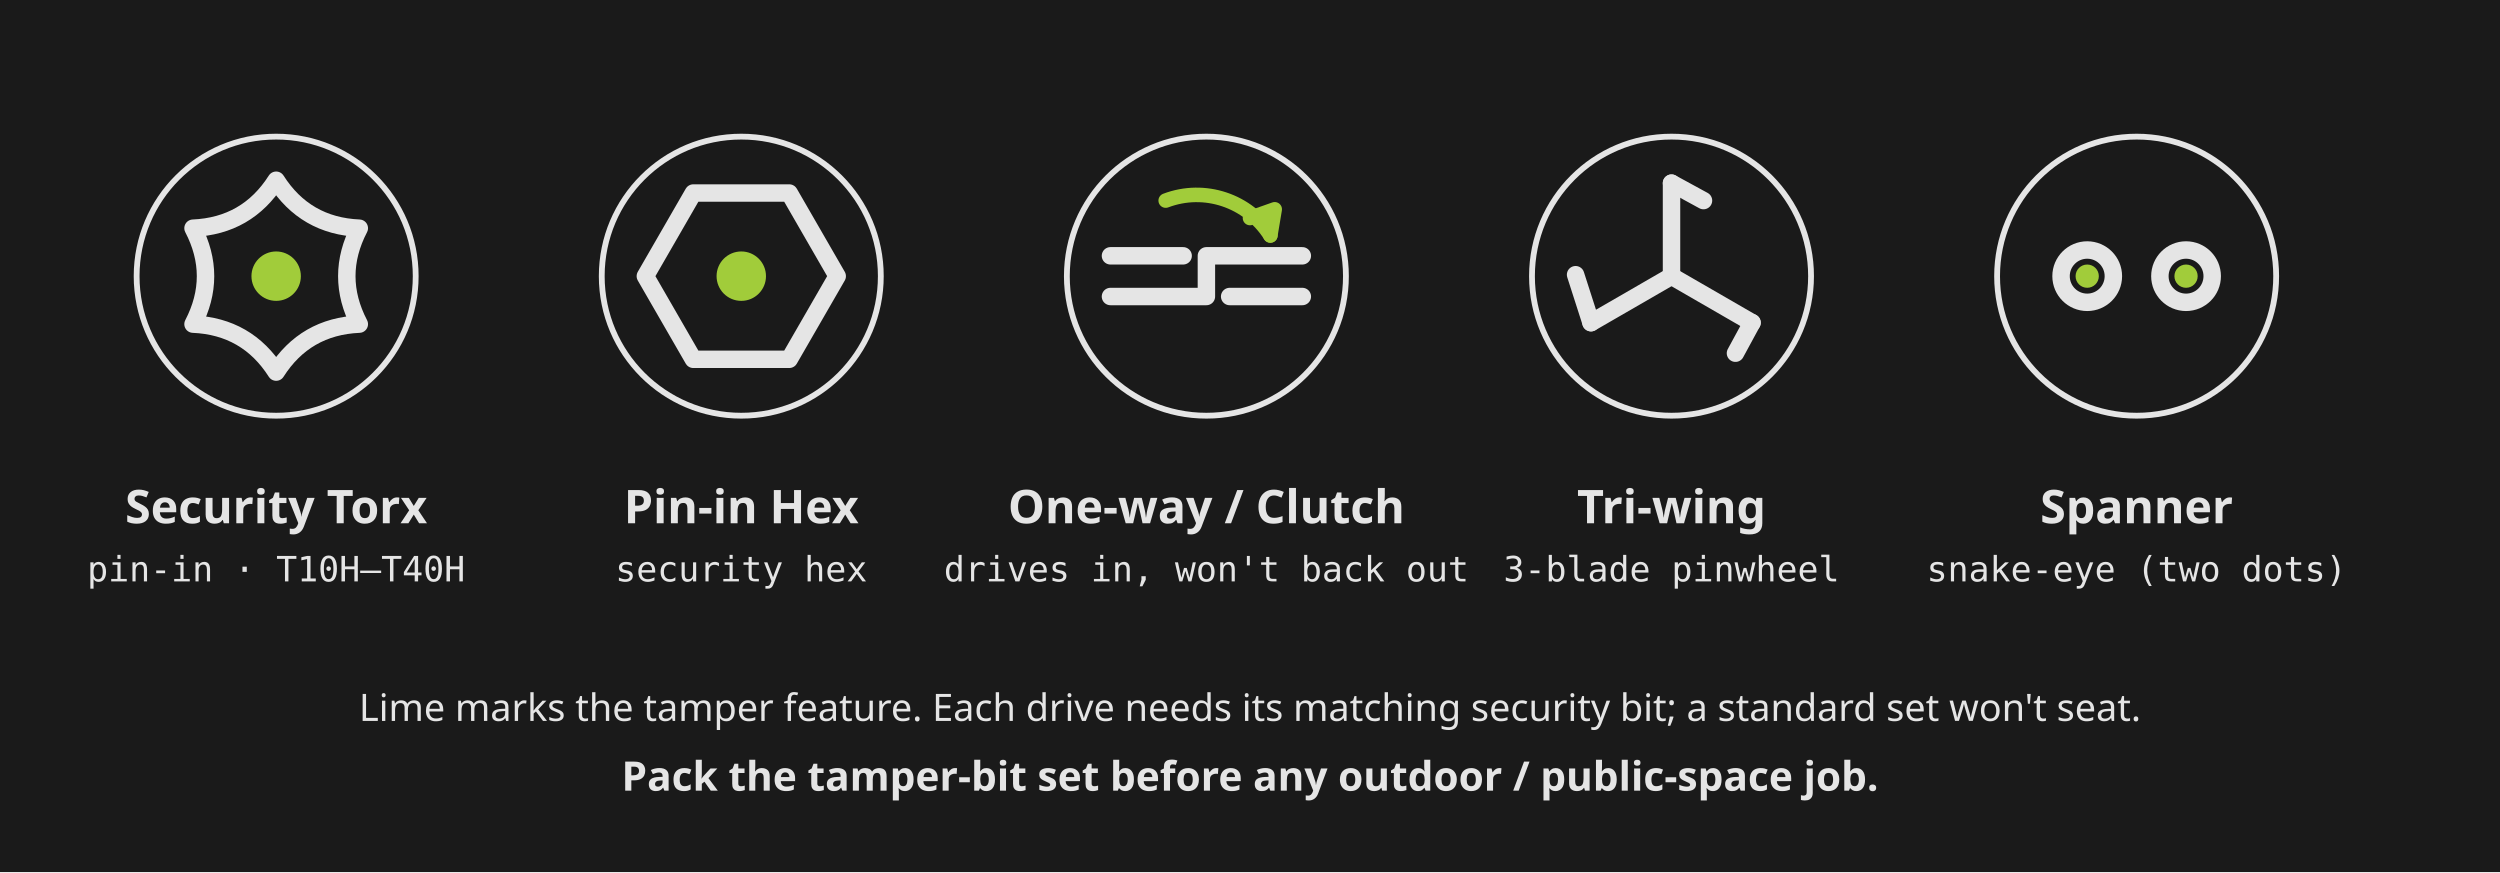
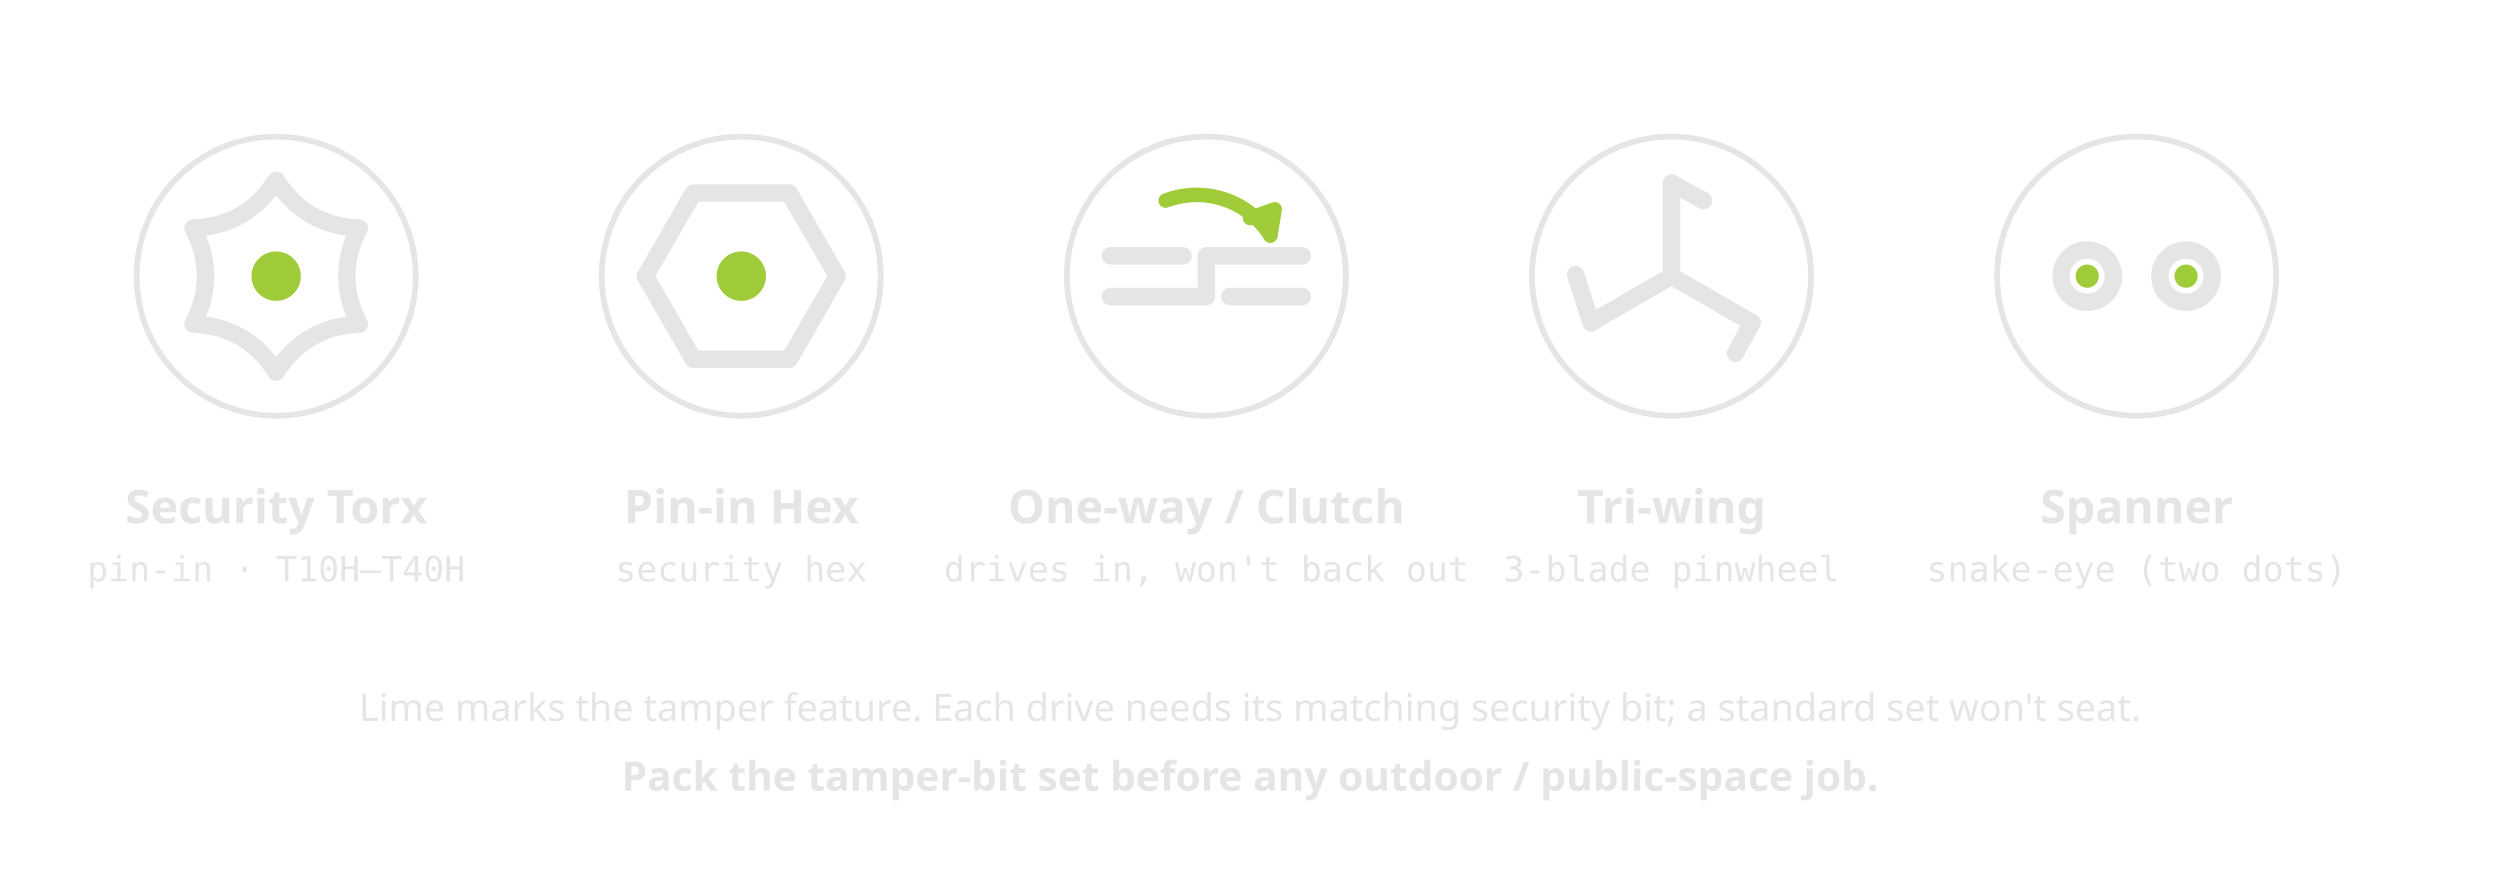
<svg xmlns="http://www.w3.org/2000/svg" width="860" height="300" viewBox="0 0 860 300">
  <defs>
    <style>
      .label { font-family:'IBM Plex Sans',sans-serif; font-weight:600; font-size:16px; fill:#E5E5E5; }
      .sub   { font-family:'DM Mono',monospace;       font-weight:400; font-size:12px; fill:#E5E5E5; }
      .ring  { fill:none; stroke:#E5E5E5; stroke-width:2; }
      .rec   { fill:none; stroke:#E5E5E5; stroke-width:6; stroke-linecap:round; stroke-linejoin:round; }
      .pin   { fill:#A1CC3A; stroke:none; }
      .pinl  { fill:none; stroke:#A1CC3A; stroke-width:5; stroke-linecap:round; stroke-linejoin:round; }
    </style>
  </defs>
-   <rect width="860" height="300" fill="#1A1A1A" />
  <g transform="translate(95,95)">
    <circle class="ring" r="48" />
    <path fill="none" stroke="#E5E5E5" stroke-width="6" stroke-linejoin="round" d="M 0.0,-33.0 Q 10.0,-17.3 28.6,-16.5 Q 20.0,-0.0 28.6,16.5 Q 10.0,17.3 0.0,33.0 Q -10.0,17.3 -28.6,16.5 Q -20.0,0.0 -28.6,-16.5 Q -10.0,-17.3 -0.0,-33.0 Z" />
    <circle class="pin" r="8.5" />
  </g>
  <text class="label" x="95" y="180" text-anchor="middle">Security Torx</text>
  <text class="sub" x="95" y="200" text-anchor="middle">pin-in · T10H–T40H</text>
  <g transform="translate(255,95)">
    <circle class="ring" r="48" />
    <polygon points="-33,0 -16.5,-28.6 16.5,-28.6 33,0 16.5,28.6 -16.5,28.6" fill="none" stroke="#E5E5E5" stroke-width="6" stroke-linejoin="round" />
    <circle class="pin" r="8.5" />
  </g>
  <text class="label" x="255" y="180" text-anchor="middle">Pin-in Hex</text>
  <text class="sub" x="255" y="200" text-anchor="middle">security hex</text>
  <g transform="translate(415,95)">
    <circle class="ring" r="48" />
    <path d="M -33,7 L 0,7 L 0,-7 L 33,-7" fill="none" stroke="#E5E5E5" stroke-width="6" stroke-linecap="round" stroke-linejoin="round" />
    <path d="M -33,-7 L -8,-7" fill="none" stroke="#E5E5E5" stroke-width="6" stroke-linecap="round" />
    <path d="M 8,7 L 33,7" fill="none" stroke="#E5E5E5" stroke-width="6" stroke-linecap="round" />
    <path class="pinl" d="M -14,-26 A 30,30 0 0 1 22,-14" />
    <path class="pinl" d="M 22,-14 l 1.5,-9 l -8.5,3" stroke-linejoin="round" />
  </g>
  <text class="label" x="415" y="180" text-anchor="middle">One-way / Clutch</text>
  <text class="sub" x="415" y="200" text-anchor="middle">drives in, won't back out</text>
  <g transform="translate(575,95)">
    <circle class="ring" r="48" />
    <g class="rec">
      <line x1="0" y1="0" x2="0" y2="-32" />
      <line x1="0" y1="0" x2="27.7" y2="16" />
      <line x1="0" y1="0" x2="-27.7" y2="16" />
      <line x1="0" y1="-32" x2="11" y2="-26" />
      <line x1="27.7" y1="16" x2="22" y2="26.5" />
      <line x1="-27.7" y1="16" x2="-33" y2="-0.5" />
    </g>
  </g>
  <text class="label" x="575" y="180" text-anchor="middle">Tri-wing</text>
  <text class="sub" x="575" y="200" text-anchor="middle">3-blade pinwheel</text>
  <g transform="translate(735,95)">
    <circle class="ring" r="48" />
    <circle cx="-17" cy="0" r="9" fill="none" stroke="#E5E5E5" stroke-width="6" />
    <circle cx="17" cy="0" r="9" fill="none" stroke="#E5E5E5" stroke-width="6" />
    <circle cx="-17" cy="0" r="4" class="pin" />
    <circle cx="17" cy="0" r="4" class="pin" />
  </g>
  <text class="label" x="735" y="180" text-anchor="middle">Spanner</text>
  <text class="sub" x="735" y="200" text-anchor="middle">snake-eye (two dots)</text>
  <text x="430" y="248" text-anchor="middle" font-family="IBM Plex Sans,sans-serif" font-weight="400" font-size="13px" fill="#E5E5E5">Lime marks the tamper feature. Each drive needs its matching security bit; a standard set won't seat.</text>
  <text x="430" y="272" text-anchor="middle" font-family="IBM Plex Sans,sans-serif" font-weight="600" font-size="14px" fill="#E5E5E5">Pack the tamper-bit set before any outdoor / public-space job.</text>
</svg>
